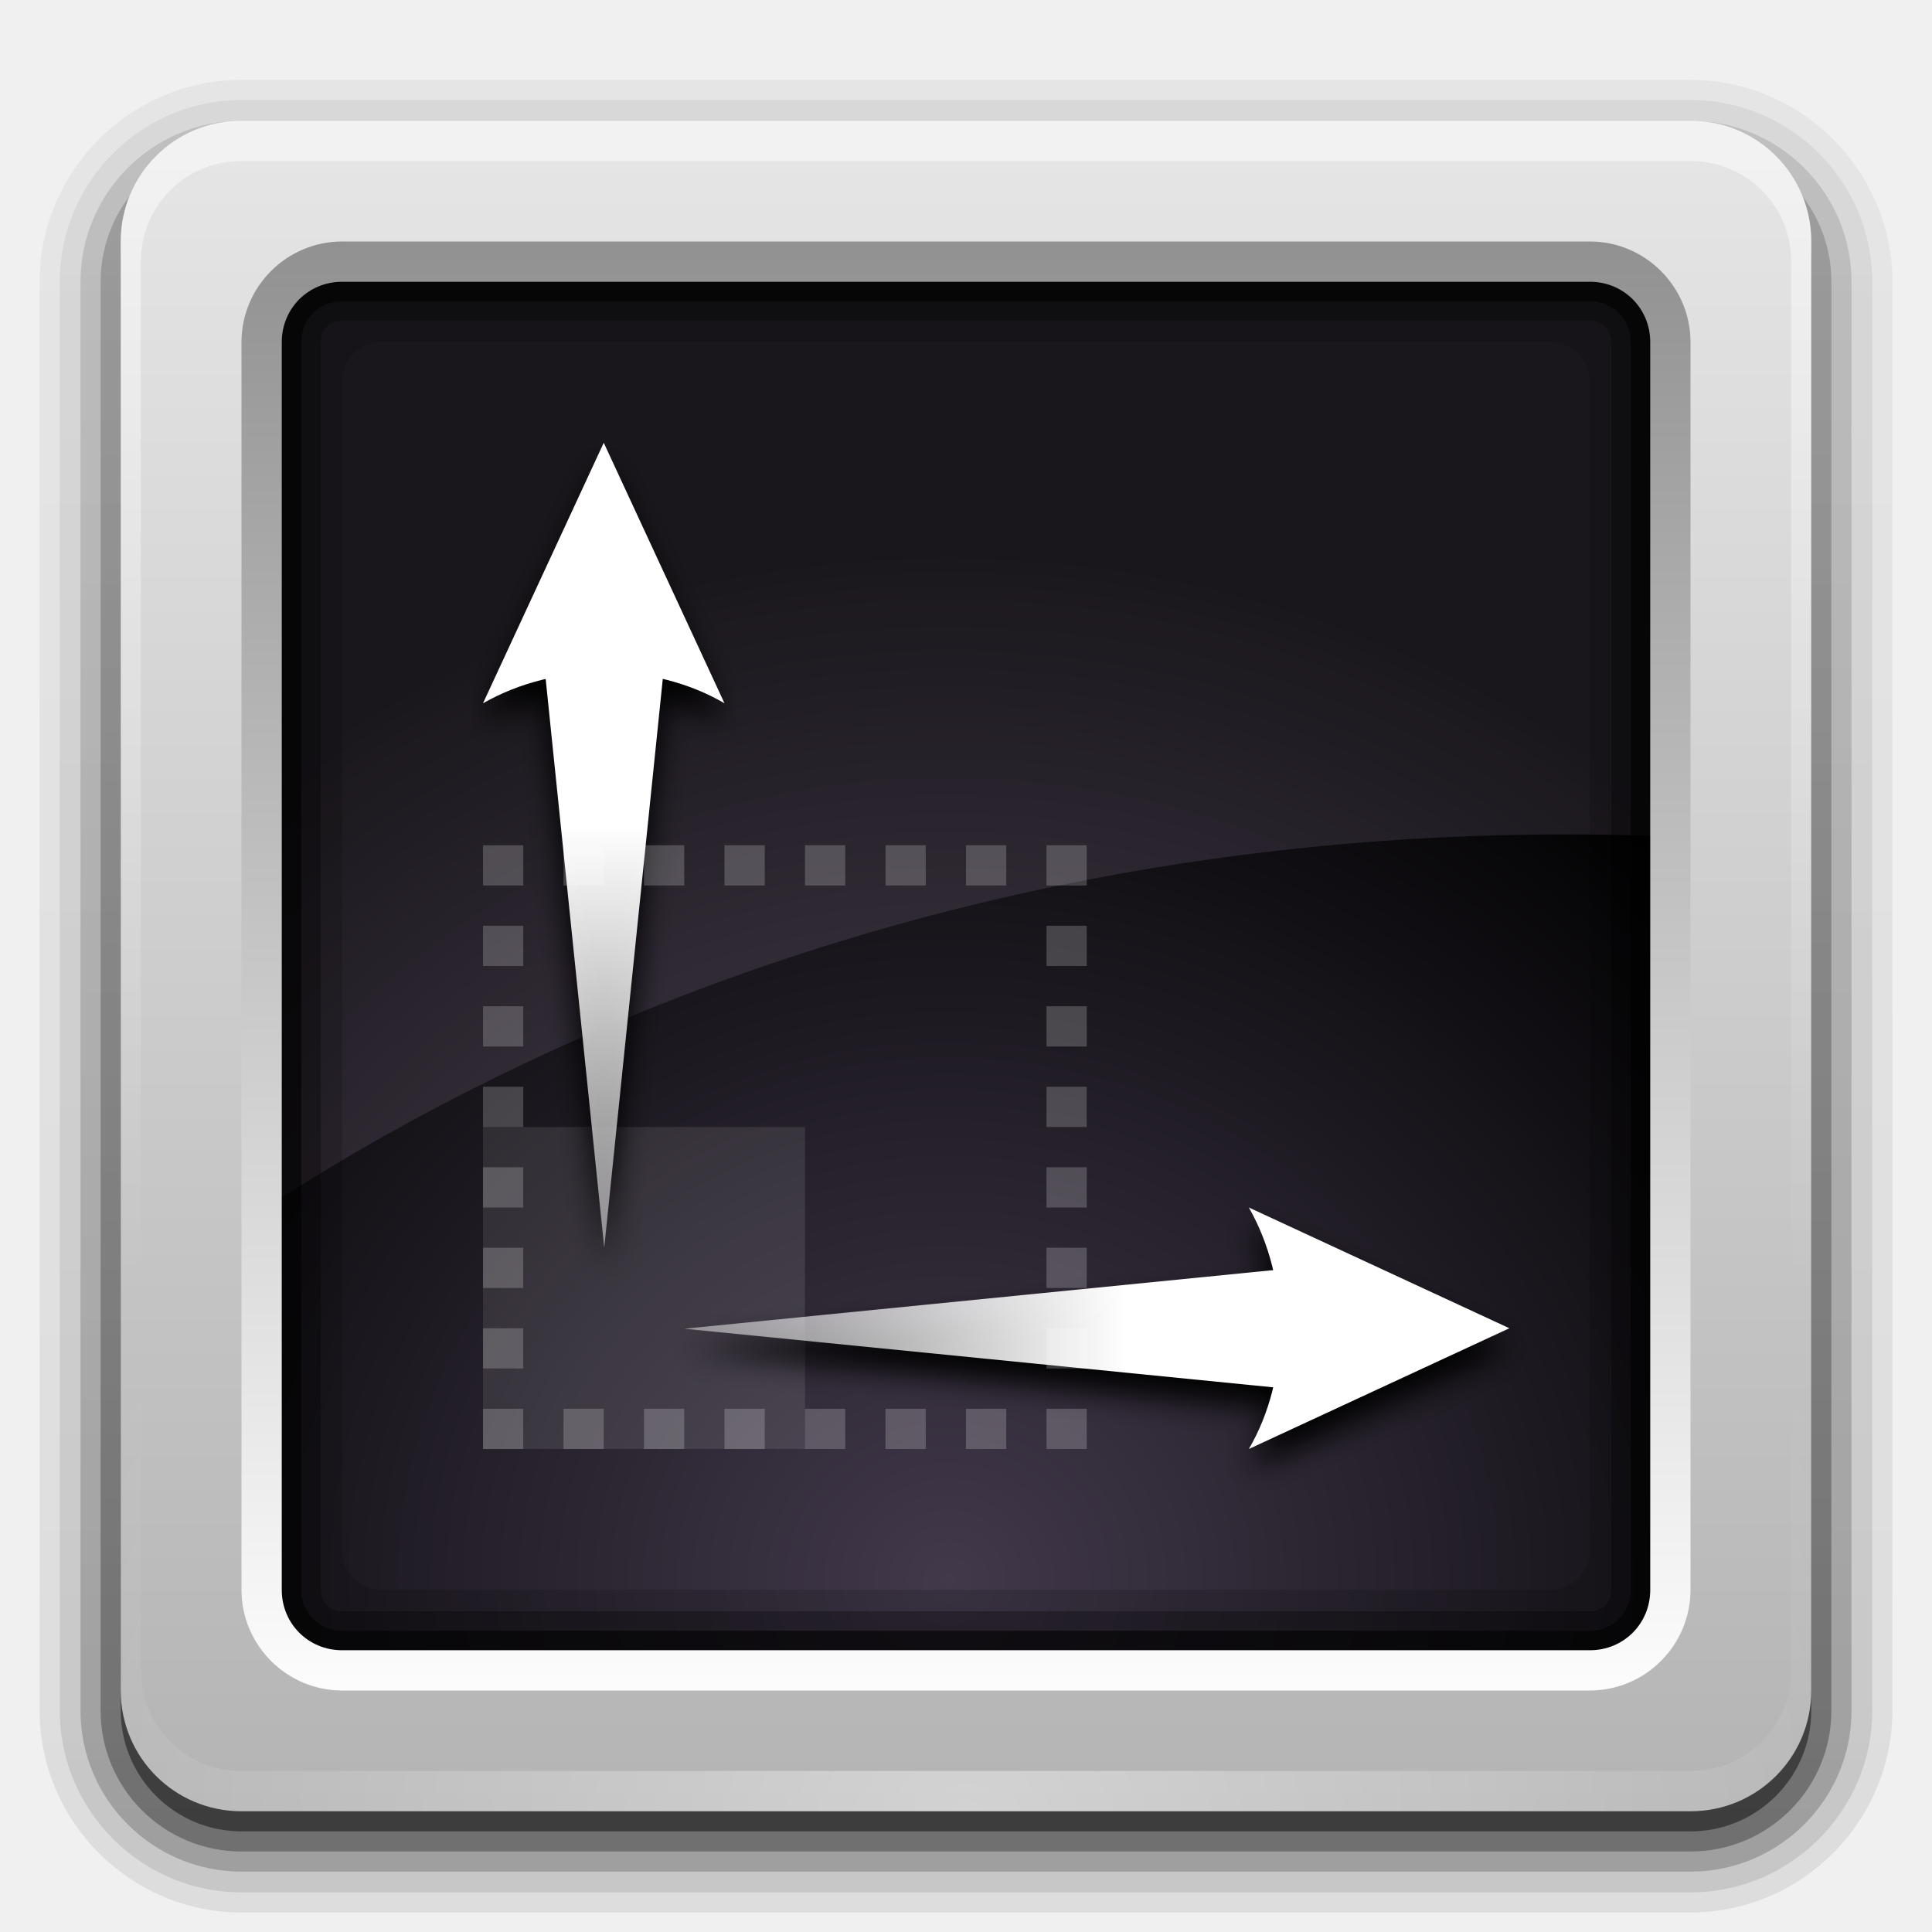
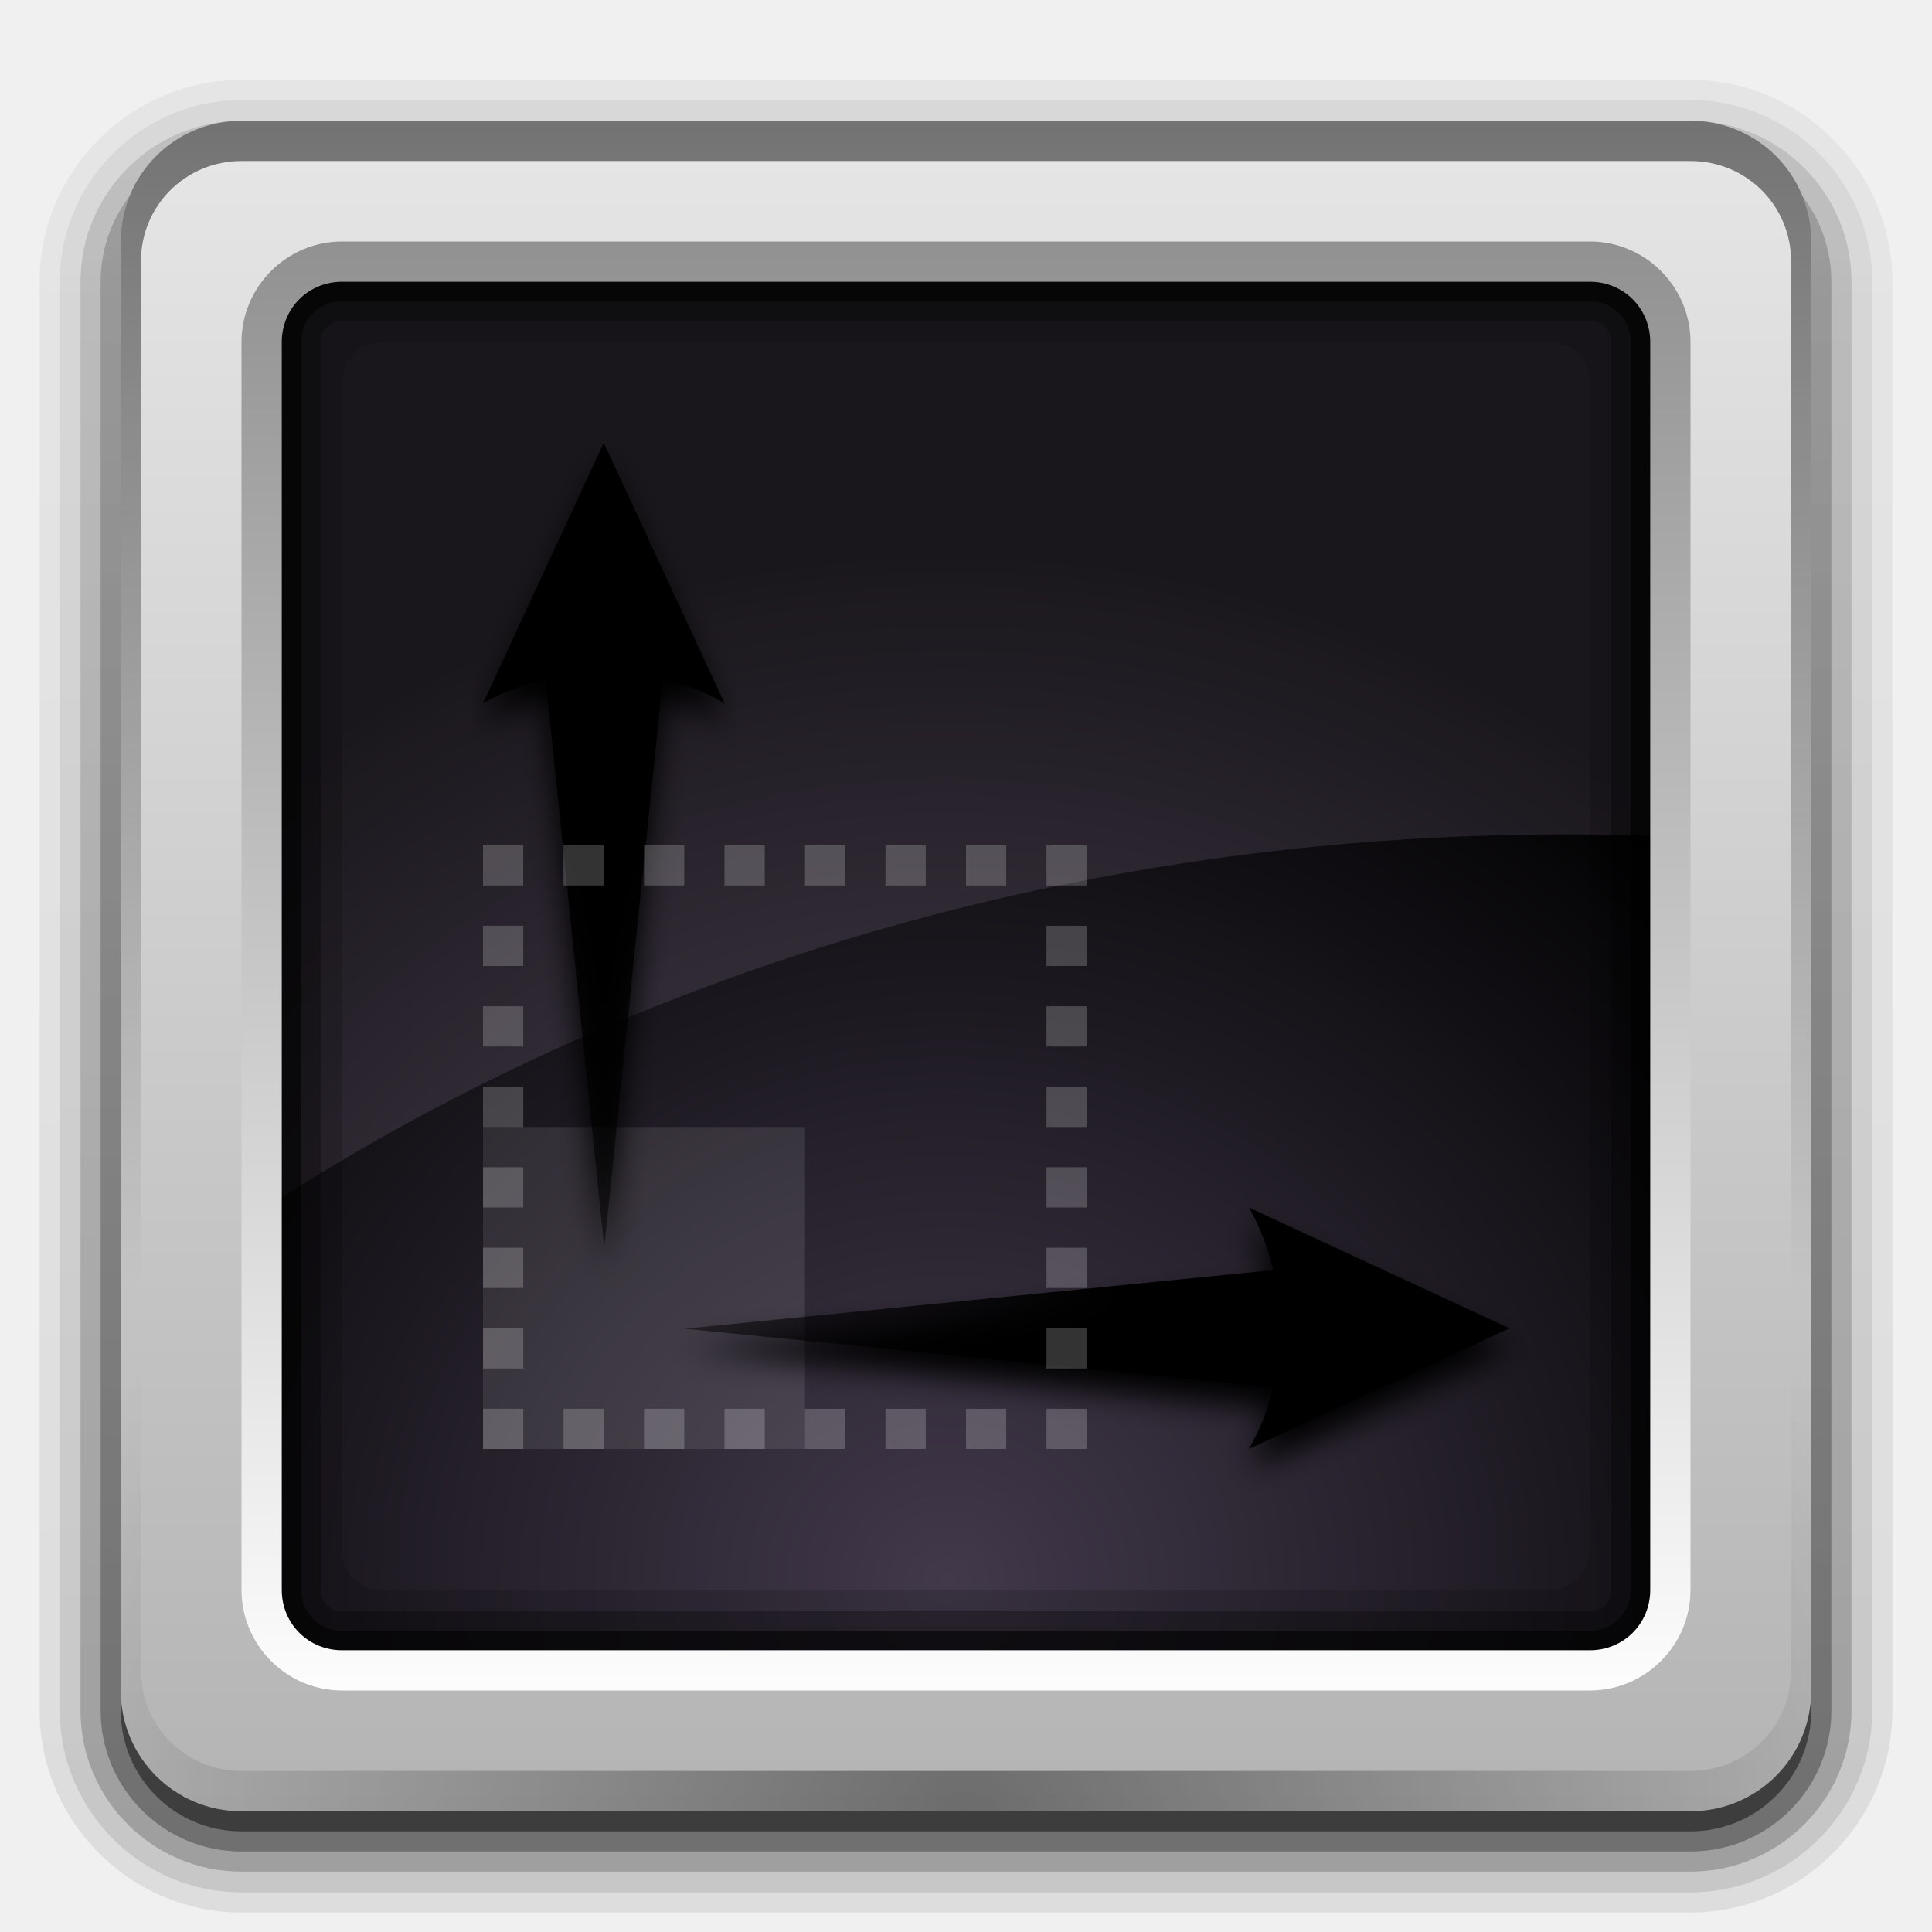
- <svg xmlns="http://www.w3.org/2000/svg" xmlns:xlink="http://www.w3.org/1999/xlink" version="1.0" width="96" height="96" id="svg2408">
-   <defs id="defs2410">
-     <linearGradient id="linearGradient3715">
-       <stop id="stop3717" style="stop-color:#ffffff;stop-opacity:1" offset="0" />
-       <stop id="stop3719" style="stop-color:#ffffff;stop-opacity:0" offset="1" />
+ <svg xmlns="http://www.w3.org/2000/svg" xmlns:xlink="http://www.w3.org/1999/xlink" height="96" width="96" version="1.1">
+   <defs>
+     <linearGradient id="d" stop-color="#fff">
+       <stop offset="0" />
+       <stop stop-opacity="0" offset="1" />
    </linearGradient>
-     <linearGradient id="linearGradient3224">
-       <stop id="stop3226" style="stop-color:#42394b;stop-opacity:1" offset="0" />
-       <stop id="stop3228" style="stop-color:#000000;stop-opacity:1" offset="1" />
+     <filter id="o" height="1.091" width="1.304" color-interpolation-filters="sRGB" y="-.045" x="-.152">
+       <feGaussianBlur stdDeviation="1.153" />
+     </filter>
+     <filter id="p" height="1.302" width="1.089" color-interpolation-filters="sRGB" y="-.151" x="-.044">
+       <feGaussianBlur stdDeviation="1.153" />
+     </filter>
+     <linearGradient id="a" y2="7.016" gradientUnits="userSpaceOnUse" x2="45.448" gradientTransform="matrix(1.0059 0 0 .99417 100 0)" y1="92.54" x1="45.448">
+       <stop offset="0" />
+       <stop stop-opacity=".588" offset="1" />
    </linearGradient>
-     <linearGradient id="linearGradient3465">
-       <stop id="stop3467" style="stop-color:#919191;stop-opacity:1" offset="0" />
-       <stop id="stop3469" style="stop-color:#fdfdfd;stop-opacity:1" offset="1" />
+     <radialGradient id="f" stop-color="#fff" gradientUnits="userSpaceOnUse" cy="90.172" cx="48" gradientTransform="matrix(1.1573 0 0 .99591 -7.551 .19713)" r="42">
+       <stop offset="0" />
+       <stop stop-opacity="0" offset="1" />
+     </radialGradient>
+     <linearGradient id="n" y2="83.295" gradientUnits="userSpaceOnUse" x2="43.179" gradientTransform="matrix(1.0294,0,0,1.0294,-1.4118,-1.4118)" y1="13" x1="43.179">
+       <stop stop-color="#919191" offset="0" />
+       <stop stop-color="#fdfdfd" offset="1" />
    </linearGradient>
-     <linearGradient id="linearGradient3187">
-       <stop id="stop3189" style="stop-color:#b4b4b4;stop-opacity:1" offset="0" />
-       <stop id="stop3191" style="stop-color:#e6e6e6;stop-opacity:1" offset="1" />
+     <linearGradient id="m" stop-color="#fff" y2="63.893" gradientUnits="userSpaceOnUse" x2="36.357" y1="6" x1="36.357">
+       <stop offset="0" />
+       <stop stop-opacity="0" offset="1" />
    </linearGradient>
-     <linearGradient x1="45.448" y1="92.54" x2="45.448" y2="7.017" id="ButtonShadow" gradientUnits="userSpaceOnUse" gradientTransform="scale(1.005865,0.994169)">
-       <stop id="stop3750" style="stop-color:#000000;stop-opacity:1" offset="0" />
-       <stop id="stop3752" style="stop-color:#000000;stop-opacity:0.588" offset="1" />
+     <linearGradient id="j" y2="5.988" gradientUnits="userSpaceOnUse" x2="48" y1="90" x1="48">
+       <stop stop-color="#b4b4b4" offset="0" />
+       <stop stop-color="#e6e6e6" offset="1" />
    </linearGradient>
-     <linearGradient id="linearGradient3737">
-       <stop id="stop3739" style="stop-color:#ffffff;stop-opacity:1" offset="0" />
-       <stop id="stop3741" style="stop-color:#ffffff;stop-opacity:0" offset="1" />
-     </linearGradient>
-     <filter color-interpolation-filters="sRGB" id="filter3174">
-       <feGaussianBlur id="feGaussianBlur3176" stdDeviation="1.71" />
-     </filter>
-     <linearGradient x1="36.357" y1="6" x2="36.357" y2="63.893" id="linearGradient3188" xlink:href="#linearGradient3737" gradientUnits="userSpaceOnUse" />
-     <linearGradient x1="48" y1="90" x2="48" y2="5.988" id="linearGradient3427" xlink:href="#linearGradient3187" gradientUnits="userSpaceOnUse" />
-     <radialGradient cx="47.098" cy="78.287" r="38.957" fx="47.098" fy="78.287" id="radialGradient3205" xlink:href="#linearGradient3224" gradientUnits="userSpaceOnUse" gradientTransform="matrix(1.383005,-1.0350102e-8,0,1.312393,-18.03892,-24.21873)" />
-     <linearGradient x1="43.179" y1="13" x2="43.179" y2="83.295" id="linearGradient3279" xlink:href="#linearGradient3465" gradientUnits="userSpaceOnUse" gradientTransform="matrix(1.029412,0,0,1.029412,-1.411765,-1.411765)" />
-     <linearGradient id="linearGradient3737-7">
-       <stop id="stop3739-2" style="stop-color:#ffffff;stop-opacity:1" offset="0" />
-       <stop id="stop3741-7" style="stop-color:#ffffff;stop-opacity:0" offset="1" />
-     </linearGradient>
-     <radialGradient cx="48" cy="90.172" r="42" fx="48" fy="90.172" id="radialGradient2874" xlink:href="#linearGradient3737-7" gradientUnits="userSpaceOnUse" gradientTransform="matrix(1.157313,0,0,0.9959077,-7.551021,0.1971319)" />
-     <linearGradient x1="80.711" y1="52.101" x2="19.942" y2="52.101" id="linearGradient3721" xlink:href="#linearGradient3715" gradientUnits="userSpaceOnUse" />
-     <linearGradient x1="80.711" y1="52.101" x2="19.942" y2="52.101" id="linearGradient3729" xlink:href="#linearGradient3715" gradientUnits="userSpaceOnUse" />
-     <linearGradient x1="80.711" y1="52.101" x2="19.942" y2="52.101" id="linearGradient3731" xlink:href="#linearGradient3715" gradientUnits="userSpaceOnUse" />
-     <linearGradient x1="80.711" y1="52.101" x2="19.942" y2="52.101" id="linearGradient3733" xlink:href="#linearGradient3715" gradientUnits="userSpaceOnUse" />
-     <linearGradient x1="80.711" y1="52.101" x2="19.942" y2="52.101" id="linearGradient3735" xlink:href="#linearGradient3715" gradientUnits="userSpaceOnUse" />
-     <linearGradient x1="80.711" y1="52.101" x2="19.942" y2="52.101" id="linearGradient3738" xlink:href="#linearGradient3715" gradientUnits="userSpaceOnUse" />
-     <filter x="-0.152" y="-0.045" width="1.303" height="1.091" color-interpolation-filters="sRGB" id="filter3776">
-       <feGaussianBlur id="feGaussianBlur3778" stdDeviation="1.153" />
-     </filter>
-     <filter x="-0.044" y="-0.151" width="1.089" height="1.303" color-interpolation-filters="sRGB" id="filter3780">
-       <feGaussianBlur id="feGaussianBlur3782" stdDeviation="1.153" />
-     </filter>
-     <linearGradient x1="45.448" y1="92.54" x2="45.448" y2="7.017" id="ButtonShadow-0" gradientUnits="userSpaceOnUse" gradientTransform="matrix(1.005865,0,0,0.994169,100,0)">
-       <stop id="stop3750-8" style="stop-color:#000000;stop-opacity:1" offset="0" />
-       <stop id="stop3752-5" style="stop-color:#000000;stop-opacity:0.588" offset="1" />
-     </linearGradient>
-     <linearGradient x1="32.251" y1="6.132" x2="32.251" y2="90.239" id="linearGradient3780" xlink:href="#ButtonShadow-0" gradientUnits="userSpaceOnUse" gradientTransform="matrix(1.02381,0,0,1.011905,-1.142857,-98.07143)" />
-     <linearGradient x1="32.251" y1="6.132" x2="32.251" y2="90.239" id="linearGradient3772" xlink:href="#ButtonShadow-0" gradientUnits="userSpaceOnUse" gradientTransform="matrix(1.02381,0,0,1.011905,-1.142857,-98.07143)" />
-     <linearGradient x1="32.251" y1="6.132" x2="32.251" y2="90.239" id="linearGradient3725" xlink:href="#ButtonShadow-0" gradientUnits="userSpaceOnUse" gradientTransform="matrix(1.02381,0,0,1.011905,-1.142857,-98.07143)" />
-     <linearGradient x1="32.251" y1="6.132" x2="32.251" y2="90.239" id="linearGradient3721-1" xlink:href="#ButtonShadow-0" gradientUnits="userSpaceOnUse" gradientTransform="translate(0,-97)" />
-     <linearGradient x1="32.251" y1="6.132" x2="32.251" y2="90.239" id="linearGradient3071" xlink:href="#ButtonShadow-0" gradientUnits="userSpaceOnUse" gradientTransform="matrix(1.02381,0,0,1.011905,-1.142857,-98.07143)" />
+     <linearGradient id="c" y2="52.101" xlink:href="#d" gradientUnits="userSpaceOnUse" x2="19.942" gradientTransform="matrix(.65823 0 0 .65616 2.8732 25.814)" y1="52.101" x1="80.711" />
+     <linearGradient id="b" y2="52.101" xlink:href="#d" gradientUnits="userSpaceOnUse" x2="19.942" gradientTransform="matrix(0 -.65823 .65616 0 -10.186 94.127)" y1="52.101" x1="80.711" />
+     <radialGradient id="e" gradientUnits="userSpaceOnUse" cy="78.287" cx="47.098" gradientTransform="matrix(1.383,-1.035e-8,0,1.3124,-18.039,-24.219)" r="38.957">
+       <stop stop-color="#42394b" offset="0" />
+       <stop offset="1" />
+     </radialGradient>
+     <linearGradient id="i" y2="6" xlink:href="#a" gradientUnits="userSpaceOnUse" x2="32.251" gradientTransform="translate(0,1)" y1="90" x1="32.251" />
+     <linearGradient id="h" y2="6" xlink:href="#a" gradientUnits="userSpaceOnUse" x2="32.251" gradientTransform="matrix(1.0238 0 0 1.0119 -1.1429 .929)" y1="90" x1="32.251" />
+     <linearGradient id="g" y2="90.239" xlink:href="#a" gradientUnits="userSpaceOnUse" x2="32.251" gradientTransform="matrix(1.0238,0,0,-1.0119,-1.1429,98.071)" y1="6.132" x1="32.251" />
  </defs>
-   <g id="layer2" style="display:none">
-     <rect width="86" height="85" rx="6" ry="6" x="5" y="7" id="rect3745" style="opacity:0.9;fill:url(#ButtonShadow);fill-opacity:1;fill-rule:nonzero;stroke:none;filter:url(#filter3174)" />
+   <g fill="url(#g)">
+     <path opacity="0.08" d="m12 95.031c-5.511 0-10.031-4.52-10.031-10.031v-71c0-5.511 4.52-10.031 10.031-10.031h72c5.511 0 10.031 4.52 10.031 10.031v71c0 5.511-4.52 10.031-10.031 10.031h-72z" />
+     <path opacity=".1" d="m12 94.031c-4.972 0-9.031-4.06-9.031-9.031v-71c0-4.972 4.06-9.031 9.031-9.031h72c4.972 0 9.031 4.06 9.031 9.031v71c0 4.972-4.06 9.031-9.031 9.031h-72z" />
+     <path opacity=".2" d="m12 93c-4.409 0-8-3.591-8-8v-71c0-4.409 3.591-8 8-8h72c4.409 0 8 3.591 8 8v71c0 4.409-3.591 8-8 8h-72z" />
  </g>
-   <g id="layer4" style="display:inline">
-     <path d="m 12,-95.031 c -5.511,0 -10.031,4.52 -10.031,10.031 l 0,71 c 0,5.511 4.52,10.031 10.031,10.031 l 72,0 c 5.511,0 10.031,-4.52 10.031,-10.031 l 0,-71 c 0,-5.511 -4.52,-10.031 -10.031,-10.031 l -72,0 z" transform="scale(1,-1)" id="path3786" style="opacity:0.08;fill:url(#linearGradient3071);fill-opacity:1;fill-rule:nonzero;stroke:none;display:inline" />
-     <path d="m 12,-94.031 c -4.972,0 -9.031,4.06 -9.031,9.031 l 0,71 c 0,4.972 4.06,9.031 9.031,9.031 l 72,0 c 4.972,0 9.031,-4.06 9.031,-9.031 l 0,-71 c 0,-4.972 -4.06,-9.031 -9.031,-9.031 l -72,0 z" transform="scale(1,-1)" id="path3778" style="opacity:0.1;fill:url(#linearGradient3780);fill-opacity:1;fill-rule:nonzero;stroke:none;display:inline" />
-     <path d="m 12,-93 c -4.409,0 -8,3.591 -8,8 l 0,71 c 0,4.409 3.591,8 8,8 l 72,0 c 4.409,0 8,-3.591 8,-8 l 0,-71 c 0,-4.409 -3.591,-8 -8,-8 l -72,0 z" transform="scale(1,-1)" id="path3770" style="opacity:0.2;fill:url(#linearGradient3772);fill-opacity:1;fill-rule:nonzero;stroke:none;display:inline" />
-     <rect width="86" height="85" rx="7" ry="7" x="5" y="-92" transform="scale(1,-1)" id="rect3723" style="opacity:0.3;fill:url(#linearGradient3725);fill-opacity:1;fill-rule:nonzero;stroke:none;display:inline" />
-     <rect width="84" height="84" rx="6" ry="6" x="6" y="-91" transform="scale(1,-1)" id="rect3716" style="opacity:0.45;fill:url(#linearGradient3721-1);fill-opacity:1;fill-rule:nonzero;stroke:none;display:inline" />
+   <rect opacity=".3" rx="7" ry="7" height="85" width="86" y="7" x="5" fill="url(#h)" />
+   <rect opacity=".45" rx="6" ry="6" height="84" width="84" y="7" x="6" fill="url(#i)" />
+   <rect rx="5.853" ry="6.173" height="78.516" width="77.915" y="8.254" x="8.141" fill="url(#e)" />
+   <path opacity="0.12" d="m14 8.25c-3.242 0-5.844 2.768-5.844 6.188v49.062c18.824-13.859 45.812-23.794 77.906-21.781v-27.281c0-3.42-2.633-6.188-5.875-6.188l-66.187-0.001z" fill="#d9c6ed" />
+   <rect opacity=".1" height="16" width="16" y="56" x="24" fill="#fff" />
+   <g fill-rule="evenodd">
+     <g filter="url(#o)" transform="matrix(0 -.65823 .65616 0 -10.186 95.127)">
+       <path d="m48.808 61.281 44.058 4.55v-9.1l-44.058 4.55z" />
+       <path stroke-linejoin="round" d="m89.91 52.101 19.667 9.144-19.667 9.144c3.142-5.399 3.124-12.785 0-18.288z" stroke-width=".625" />
+     </g>
+     <path fill="url(#b)" d="m30.024 62 2.986-29h-5.971l2.986 29z" />
+     <path stroke-linejoin="round" d="m24.001 34.946 6-12.945 6 12.945c-3.542-2.068-8.389-2.056-12-0z" stroke-width=".625" fill="url(#b)" />
+     <g filter="url(#p)" transform="matrix(.65823 0 0 .65616 2.8732 26.814)">
+       <path d="m47.289 61.281 45.577 4.55v-9.1l-45.577 4.55z" />
+       <path stroke-linejoin="round" d="m89.91 52.101 19.667 9.144-19.667 9.144c3.142-5.399 3.124-12.785 0-18.288z" stroke-width=".625" />
+     </g>
+     <path fill="url(#c)" d="m34 66.024 30 2.986v-5.971l-30 2.986z" />
+     <path stroke-linejoin="round" d="m62.055 60.001 12.945 6-12.945 6c2.068-3.542 2.056-8.389 0-12z" stroke-width=".625" fill="url(#c)" />
  </g>
-   <g id="layer3">
-     <rect width="77.915" height="78.516" rx="5.853" ry="6.173" x="8.141" y="8.254" id="rect3461" style="fill:url(#radialGradient3205);fill-opacity:1;stroke:none" />
-     <path d="m 14,8.25 c -3.242,0 -5.844,2.768 -5.844,6.188 l 0,49.062 C 26.98,49.641 53.968,39.706 86.062,41.719 l 0,-27.281 c 0,-3.42 -2.633,-6.188 -5.875,-6.188 L 14,8.25 z" id="rect3256" style="opacity:0.12;fill:#d9c6ed;fill-opacity:1;stroke:none" />
-     <rect width="16" height="16" x="24" y="56" id="rect3784" style="opacity:0.1;fill:#ffffff;fill-opacity:1;stroke:none" />
-     <rect width="66" height="66" rx="4" ry="4" x="105" y="15" id="rect3222" style="opacity:0.4;fill:none;stroke:#000000;stroke-width:4;stroke-linecap:butt;stroke-linejoin:round;stroke-miterlimit:4;stroke-opacity:1;stroke-dasharray:none;stroke-dashoffset:0" />
-     <g transform="matrix(0,-0.6582306,0.6561557,0,-10.18622,95.12676)" id="g3744" style="fill:#000000;fill-opacity:1;display:inline;filter:url(#filter3776)">
-       <path d="m 48.808,61.281 44.058,4.55 0,-9.1 -44.058,4.55 z" id="path3746" style="fill:#000000;fill-opacity:1;fill-rule:evenodd;stroke:none" />
-       <path d="m 89.91,52.101 19.667,9.144 -19.667,9.144 c 3.142,-5.399 3.124,-12.785 10e-7,-18.288 z" id="path3748" style="font-size:12px;fill:#000000;fill-opacity:1;fill-rule:evenodd;stroke-width:0.625;stroke-linejoin:round" />
-     </g>
-     <g transform="matrix(0,-0.6582306,0.6561557,0,-10.18622,94.12676)" id="g2942" style="fill:url(#linearGradient3721);fill-opacity:1;display:inline">
-       <path d="m 48.808,61.281 44.058,4.55 0,-9.1 -44.058,4.55 z" id="path2944" style="fill:url(#linearGradient3735);fill-opacity:1;fill-rule:evenodd;stroke:none" />
-       <path d="m 89.91,52.101 19.667,9.144 -19.667,9.144 c 3.142,-5.399 3.124,-12.785 10e-7,-18.288 z" id="path2948" style="font-size:12px;fill:url(#linearGradient3738);fill-opacity:1;fill-rule:evenodd;stroke-width:0.625;stroke-linejoin:round" />
-     </g>
-     <g transform="matrix(0.6582306,0,0,0.6582306,-84.12676,15.66773)" id="g2911" style="fill:#ffffff;display:inline">
-       <path d="m 26.531,58.281 0,6 74.938,0 0,-6 -74.938,0 z" id="path2913" style="fill:#ffffff;fill-opacity:1;fill-rule:evenodd;stroke:none" />
-       <path d="M 38.09,68.534 18.423,61.303 38.09,54.071 c -3.142,4.27 -3.124,10.111 -10e-7,14.464 z" id="path2915" style="font-size:12px;fill:#ffffff;fill-rule:evenodd;stroke-width:0.625;stroke-linejoin:round" />
-       <path d="m 89.91,54.013 19.667,7.232 -19.667,7.232 c 3.142,-4.27 3.124,-10.111 10e-7,-14.464 z" id="path2917" style="font-size:12px;fill:#ffffff;fill-rule:evenodd;stroke-width:0.625;stroke-linejoin:round" />
-     </g>
-     <g transform="matrix(0.6582306,0,0,0.6561557,2.873239,26.81378)" id="g3750" style="fill:#000000;fill-opacity:1;display:inline;filter:url(#filter3780)">
-       <path d="m 47.289,61.281 45.577,4.55 0,-9.1 -45.577,4.55 z" id="path3752" style="fill:#000000;fill-opacity:1;fill-rule:evenodd;stroke:none" />
-       <path d="m 89.91,52.101 19.667,9.144 -19.667,9.144 c 3.142,-5.399 3.124,-12.785 10e-7,-18.288 z" id="path3754" style="font-size:12px;fill:#000000;fill-opacity:1;fill-rule:evenodd;stroke-width:0.625;stroke-linejoin:round" />
-     </g>
-     <g transform="matrix(0.6582306,0,0,0.6561557,2.873239,25.81378)" id="g3723" style="fill:url(#linearGradient3733);fill-opacity:1;display:inline">
-       <path d="m 47.289,61.281 45.577,4.55 0,-9.1 -45.577,4.55 z" id="path3725" style="fill:url(#linearGradient3729);fill-opacity:1;fill-rule:evenodd;stroke:none" />
-       <path d="m 89.91,52.101 19.667,9.144 -19.667,9.144 c 3.142,-5.399 3.124,-12.785 10e-7,-18.288 z" id="path3727" style="font-size:12px;fill:url(#linearGradient3731);fill-opacity:1;fill-rule:evenodd;stroke-width:0.625;stroke-linejoin:round" />
-     </g>
-     <rect width="28" height="28" x="25" y="43" id="rect3786" style="opacity:0.2;fill:none;stroke:#ffffff;stroke-width:2;stroke-miterlimit:4;stroke-opacity:1;stroke-dasharray:2, 2;stroke-dashoffset:1" />
-     <path d="m 19,13 c -3.289,0 -6,2.711 -6,6 l 0,58 c 0,3.289 2.711,6 6,6 l 58,0 c 3.289,0 6,-2.711 6,-6 l 0,-58 c 0,-3.289 -2.711,-6 -6,-6 l -58,0 z m 0,4 58,0 c 1.143,0 2,0.857 2,2 l 0,58 c 0,1.143 -0.857,2 -2,2 l -58,0 c -1.143,0 -2,-0.857 -2,-2 l 0,-58 c 0,-1.143 0.857,-2 2,-2 z" id="rect3222-3" style="font-size:medium;font-style:normal;font-variant:normal;font-weight:normal;font-stretch:normal;text-indent:0;text-align:start;text-decoration:none;line-height:normal;letter-spacing:normal;word-spacing:normal;text-transform:none;direction:ltr;block-progression:tb;writing-mode:lr-tb;text-anchor:start;opacity:0.15;color:#000000;fill:#000000;fill-opacity:1;stroke:none;stroke-width:4;marker:none;visibility:visible;display:inline;overflow:visible;enable-background:accumulate;font-family:Abandoned Bitplane;-inkscape-font-specification:Abandoned Bitplane" />
-     <path d="m 17,14 c -1.662,0 -3,1.338 -3,3 l 0,62 c 0,1.662 1.338,3 3,3 l 62,0 c 1.662,0 3,-1.338 3,-3 l 0,-62 c 0,-1.662 -1.338,-3 -3,-3 l -62,0 z m 0,1.938 62,0 c 0.618,0 1.062,0.444 1.062,1.062 l 0,62 c 0,0.618 -0.444,1.062 -1.062,1.062 l -62,0 c -0.618,0 -1.062,-0.444 -1.062,-1.062 l 0,-62 c 0,-0.618 0.444,-1.062 1.062,-1.062 z" id="rect3981" style="opacity:0.3;color:#000000;fill:#000000;fill-opacity:1;fill-rule:nonzero;stroke:none;stroke-width:1;marker:none;visibility:visible;display:inline;overflow:visible;enable-background:accumulate" />
-     <path d="m 17,14 c -1.662,0 -3,1.338 -3,3 l 0,62 c 0,1.662 1.338,3 3,3 l 62,0 c 1.662,0 3,-1.338 3,-3 l 0,-62 c 0,-1.662 -1.338,-3 -3,-3 l -62,0 z m 0,0.969 62,0 c 1.14,0 2.031,0.891 2.031,2.031 l 0,62 c 0,1.14 -0.891,2.031 -2.031,2.031 l -62,0 c -1.14,0 -2.031,-0.891 -2.031,-2.031 l 0,-62 c 0,-1.14 0.891,-2.031 2.031,-2.031 z" id="rect3977" style="opacity:0.6;color:#000000;fill:#000000;fill-opacity:1;fill-rule:nonzero;stroke:none;stroke-width:1;marker:none;visibility:visible;display:inline;overflow:visible;enable-background:accumulate" />
-   </g>
-   <g id="layer1" style="display:inline">
-     <path d="M 12,6 C 8.676,6 6,8.676 6,12 l 0,72 c 0,3.324 2.676,6 6,6 l 72,0 c 3.324,0 6,-2.676 6,-6 L 90,12 C 90,8.676 87.324,6 84,6 L 12,6 z m 5,7 62,0 c 2.216,0 4,1.784 4,4 l 0,62 c 10e-7,2.216 -1.784,4 -4,4 l -62,0 c -2.216,10e-7 -4,-1.784 -4,-4 l 0,-62 c 0,-2.216 1.784,-4 4,-4 z" id="rect2419" style="fill:url(#linearGradient3427);fill-opacity:1;fill-rule:nonzero;stroke:none" />
-     <path d="M 12,6 C 8.676,6 6,8.676 6,12 l 0,2 0,68 0,2 c 0,0.335 0.041,0.651 0.094,0.969 0.049,0.296 0.097,0.597 0.188,0.875 0.01,0.03 0.021,0.064 0.031,0.094 0.099,0.288 0.235,0.547 0.375,0.812 0.145,0.274 0.316,0.536 0.5,0.781 0.184,0.246 0.374,0.473 0.594,0.688 0.44,0.428 0.943,0.815 1.5,1.094 0.279,0.14 0.573,0.247 0.875,0.344 -0.256,-0.1 -0.487,-0.236 -0.719,-0.375 -0.007,-0.004 -0.024,0.004 -0.031,0 -0.032,-0.019 -0.062,-0.043 -0.094,-0.062 -0.12,-0.077 -0.231,-0.164 -0.344,-0.25 -0.106,-0.081 -0.213,-0.161 -0.312,-0.25 C 8.478,88.557 8.309,88.373 8.156,88.188 8.049,88.057 7.938,87.922 7.844,87.781 7.819,87.743 7.805,87.695 7.781,87.656 7.716,87.553 7.651,87.452 7.594,87.344 7.493,87.149 7.388,86.928 7.312,86.719 7.305,86.697 7.289,86.678 7.281,86.656 7.249,86.564 7.245,86.469 7.219,86.375 7.188,86.268 7.148,86.172 7.125,86.062 7.052,85.721 7,85.364 7,85 L 7,83 7,15 7,13 C 7,10.218 9.218,8 12,8 l 2,0 68,0 2,0 c 2.782,0 5,2.218 5,5 l 0,2 0,68 0,2 c 0,0.364 -0.052,0.721 -0.125,1.062 -0.044,0.207 -0.088,0.398 -0.156,0.594 -0.008,0.022 -0.023,0.041 -0.031,0.062 -0.063,0.174 -0.138,0.367 -0.219,0.531 -0.042,0.083 -0.079,0.17 -0.125,0.25 -0.055,0.097 -0.127,0.188 -0.188,0.281 -0.094,0.141 -0.205,0.276 -0.312,0.406 -0.143,0.174 -0.303,0.347 -0.469,0.5 -0.011,0.01 -0.02,0.021 -0.031,0.031 -0.138,0.126 -0.285,0.234 -0.438,0.344 -0.103,0.073 -0.204,0.153 -0.312,0.219 -0.007,0.004 -0.024,-0.004 -0.031,0 -0.232,0.139 -0.463,0.275 -0.719,0.375 0.302,-0.097 0.596,-0.204 0.875,-0.344 0.557,-0.279 1.06,-0.666 1.5,-1.094 0.22,-0.214 0.409,-0.442 0.594,-0.688 0.184,-0.246 0.355,-0.508 0.5,-0.781 0.14,-0.265 0.276,-0.525 0.375,-0.812 0.01,-0.031 0.021,-0.063 0.031,-0.094 0.09,-0.278 0.139,-0.579 0.188,-0.875 C 89.959,84.651 90,84.335 90,84 l 0,-2 0,-68 0,-2 C 90,8.676 87.324,6 84,6 L 12,6 z" id="rect3728" style="opacity:0.5;fill:url(#linearGradient3188);fill-opacity:1;fill-rule:nonzero;stroke:none" />
-     <path d="m 17,12 c -2.753,0 -5,2.247 -5,5 l 0,62 c 0,2.753 2.247,5 5,5 l 62,0 c 2.753,0 5,-2.247 5,-5 l 0,-62 c 0,-2.753 -2.247,-5 -5,-5 l -62,0 z m 0,2 62,0 c 1.679,0 3,1.321 3,3 l 0,62 c 10e-7,1.679 -1.321,3 -3,3 l -62,0 c -1.679,0 -3,-1.321 -3,-3 l 0,-62 c 0,-1.679 1.321,-3 3,-3 z" id="rect3425" style="fill:url(#linearGradient3279);fill-opacity:1;fill-rule:nonzero;stroke:none" />
-     <path d="M 12,90 C 8.676,90 6,87.324 6,84 L 6,82 6,14 6,12 c 0,-0.335 0.041,-0.651 0.094,-0.969 0.049,-0.296 0.097,-0.597 0.188,-0.875 C 6.291,10.126 6.302,10.093 6.312,10.062 6.411,9.775 6.547,9.515 6.688,9.25 6.832,8.976 7.003,8.714 7.188,8.469 7.372,8.223 7.561,7.995 7.781,7.781 8.221,7.353 8.724,6.967 9.281,6.688 9.56,6.548 9.855,6.441 10.156,6.344 9.9,6.444 9.67,6.58 9.438,6.719 c -0.007,0.004 -0.024,-0.004 -0.031,0 -0.032,0.019 -0.062,0.043 -0.094,0.062 -0.12,0.077 -0.231,0.164 -0.344,0.25 -0.106,0.081 -0.213,0.161 -0.312,0.25 C 8.478,7.443 8.309,7.627 8.156,7.812 8.049,7.943 7.938,8.078 7.844,8.219 7.819,8.257 7.805,8.305 7.781,8.344 7.716,8.447 7.651,8.548 7.594,8.656 7.493,8.851 7.388,9.072 7.312,9.281 7.305,9.303 7.289,9.322 7.281,9.344 7.249,9.436 7.245,9.531 7.219,9.625 7.188,9.732 7.148,9.828 7.125,9.938 7.052,10.279 7,10.636 7,11 l 0,2 0,68 0,2 c 0,2.782 2.218,5 5,5 l 2,0 68,0 2,0 c 2.782,0 5,-2.218 5,-5 l 0,-2 0,-68 0,-2 C 89,10.636 88.948,10.279 88.875,9.938 88.831,9.731 88.787,9.54 88.719,9.344 88.711,9.322 88.695,9.303 88.688,9.281 88.625,9.108 88.549,8.914 88.469,8.75 88.427,8.667 88.39,8.58 88.344,8.5 88.289,8.403 88.217,8.312 88.156,8.219 88.062,8.078 87.951,7.943 87.844,7.812 87.701,7.638 87.541,7.466 87.375,7.312 87.364,7.302 87.355,7.291 87.344,7.281 87.205,7.156 87.059,7.047 86.906,6.938 86.804,6.864 86.702,6.784 86.594,6.719 c -0.007,-0.004 -0.024,0.004 -0.031,0 -0.232,-0.139 -0.463,-0.275 -0.719,-0.375 0.302,0.097 0.596,0.204 0.875,0.344 0.557,0.279 1.06,0.666 1.5,1.094 0.22,0.214 0.409,0.442 0.594,0.688 0.184,0.246 0.355,0.508 0.5,0.781 0.14,0.265 0.276,0.525 0.375,0.812 0.01,0.031 0.021,0.063 0.031,0.094 0.09,0.278 0.139,0.579 0.188,0.875 C 89.959,11.349 90,11.665 90,12 l 0,2 0,68 0,2 c 0,3.324 -2.676,6 -6,6 l -72,0 z" id="path3615" style="opacity:0.4;fill:url(#radialGradient2874);fill-opacity:1;fill-rule:nonzero;stroke:none" />
-   </g>
+   <rect opacity=".2" stroke-dashoffset="1" height="28" width="28" stroke="#fff" stroke-dasharray="2, 2" y="43" x="25" stroke-width="2" fill="none" />
+   <path opacity=".15" d="m19 13c-3.289 0-6 2.711-6 6v58c0 3.289 2.711 6 6 6h58c3.289 0 6-2.711 6-6v-58c0-3.289-2.711-6-6-6h-58zm0 4h58c1.143 0 2 0.857 2 2v58c0 1.143-0.857 2-2 2h-58c-1.143 0-2-0.857-2-2v-58c0-1.143 0.857-2 2-2z" />
+   <path opacity=".3" d="m17 14c-1.662 0-3 1.338-3 3v62c0 1.662 1.338 3 3 3h62c1.662 0 3-1.338 3-3v-62c0-1.662-1.338-3-3-3h-62zm0 1.938h62c0.618 0 1.062 0.444 1.062 1.062v62c0 0.618-0.444 1.062-1.062 1.062h-62c-0.618 0-1.062-0.444-1.062-1.062v-62c0-0.618 0.444-1.062 1.062-1.062z" />
+   <path opacity=".6" d="m17 14c-1.662 0-3 1.338-3 3v62c0 1.662 1.338 3 3 3h62c1.662 0 3-1.338 3-3v-62c0-1.662-1.338-3-3-3h-62zm0 0.969h62c1.14 0 2.031 0.891 2.031 2.031v62c0 1.14-0.891 2.031-2.031 2.031h-62c-1.14 0-2.031-0.891-2.031-2.031v-62c0-1.14 0.891-2.031 2.031-2.031z" />
+   <path d="m12 6c-3.324 0-6 2.676-6 6v72c0 3.324 2.676 6 6 6h72c3.324 0 6-2.676 6-6v-72c0-3.324-2.676-6-6-6h-72zm5 7h62c2.216 0 4 1.784 4 4v62c0 2.216-1.784 4-4 4h-62c-2.216 0-4-1.784-4-4v-62c0-2.216 1.784-4 4-4z" fill="url(#j)" />
+   <path opacity=".5" d="m12 6c-3.324 0-6 2.676-6 6v72c0 0.335 0.041 0.651 0.094 0.969 0.049 0.296 0.097 0.597 0.188 0.875 0.01 0.03 0.021 0.064 0.031 0.094 0.099 0.288 0.235 0.547 0.375 0.812 0.145 0.274 0.316 0.536 0.5 0.781 0.184 0.246 0.374 0.473 0.594 0.688 0.44 0.428 0.943 0.815 1.5 1.094 0.279 0.14 0.573 0.247 0.875 0.344-0.256-0.1-0.487-0.236-0.719-0.375-0.007-0.004-0.024 0.004-0.031 0-0.032-0.019-0.062-0.042-0.094-0.062-0.12-0.077-0.231-0.164-0.344-0.25-0.106-0.081-0.213-0.161-0.313-0.25-0.178-0.162-0.347-0.346-0.5-0.531-0.107-0.131-0.218-0.266-0.312-0.407-0.025-0.038-0.038-0.086-0.063-0.125-0.065-0.103-0.13-0.204-0.187-0.312-0.101-0.195-0.206-0.416-0.281-0.625-0.008-0.022-0.024-0.041-0.031-0.063-0.032-0.092-0.036-0.187-0.062-0.281-0.03-0.107-0.07-0.203-0.094-0.313-0.073-0.341-0.125-0.698-0.125-1.062v-72c0-2.782 2.218-5 5-5h72c2.782 0 5 2.218 5 5v72c0 0.364-0.052 0.721-0.125 1.062-0.044 0.207-0.088 0.398-0.156 0.594-0.008 0.022-0.023 0.041-0.031 0.062-0.063 0.174-0.138 0.367-0.219 0.531-0.042 0.083-0.079 0.17-0.125 0.25-0.055 0.097-0.127 0.188-0.188 0.281-0.094 0.141-0.205 0.276-0.312 0.406-0.143 0.174-0.303 0.347-0.469 0.5-0.011 0.01-0.02 0.021-0.031 0.031-0.138 0.126-0.285 0.234-0.438 0.344-0.103 0.073-0.204 0.153-0.312 0.219-0.007 0.004-0.024-0.004-0.031 0-0.232 0.139-0.463 0.275-0.719 0.375 0.302-0.097 0.596-0.204 0.875-0.344 0.557-0.279 1.06-0.666 1.5-1.094 0.22-0.214 0.409-0.442 0.594-0.688s0.355-0.508 0.5-0.781c0.14-0.265 0.276-0.525 0.375-0.812 0.01-0.031 0.021-0.063 0.031-0.094 0.09-0.278 0.139-0.579 0.188-0.875 0.053-0.318 0.094-0.634 0.094-0.969v-72c0-3.324-2.676-6-6-6h-72z" fill="url(#m)" />
+   <path d="m17 12c-2.753 0-5 2.247-5 5v62c0 2.753 2.247 5 5 5h62c2.753 0 5-2.247 5-5v-62c0-2.753-2.247-5-5-5h-62zm0 2h62c1.679 0 3 1.321 3 3v62c0 1.679-1.321 3-3 3h-62c-1.679 0-3-1.321-3-3v-62c0-1.679 1.321-3 3-3z" fill="url(#n)" />
+   <path opacity=".4" d="m12 90c-3.324 0-6-2.676-6-6v-72c0-0.335 0.041-0.651 0.094-0.969 0.049-0.296 0.097-0.597 0.188-0.875 0.01-0.03 0.021-0.063 0.031-0.094 0.099-0.287 0.235-0.547 0.375-0.812 0.145-0.274 0.316-0.536 0.5-0.781 0.184-0.246 0.374-0.473 0.594-0.688 0.44-0.428 0.943-0.815 1.5-1.094 0.279-0.14 0.574-0.247 0.875-0.344-0.256 0.1-0.486 0.236-0.719 0.375-0.007 0.004-0.024-0.004-0.031 0-0.032 0.019-0.062 0.043-0.094 0.062-0.12 0.077-0.231 0.164-0.344 0.25-0.106 0.081-0.213 0.161-0.312 0.25-0.178 0.161-0.347 0.345-0.5 0.531-0.107 0.13-0.218 0.265-0.312 0.406-0.025 0.038-0.038 0.086-0.063 0.125-0.065 0.103-0.13 0.204-0.187 0.312-0.101 0.195-0.206 0.416-0.281 0.625-0.008 0.022-0.024 0.041-0.031 0.063-0.032 0.092-0.036 0.187-0.062 0.281-0.03 0.107-0.07 0.203-0.094 0.312-0.073 0.342-0.125 0.699-0.125 1.062v72c0 2.782 2.218 5 5 5h72c2.782 0 5-2.218 5-5v-72c0-0.364-0.052-0.721-0.125-1.062-0.044-0.207-0.088-0.398-0.156-0.594-0.008-0.022-0.024-0.041-0.031-0.063-0.063-0.174-0.139-0.367-0.219-0.531-0.042-0.083-0.079-0.17-0.125-0.25-0.055-0.097-0.127-0.188-0.188-0.281-0.094-0.141-0.205-0.276-0.312-0.406-0.143-0.174-0.303-0.347-0.469-0.5-0.011-0.01-0.02-0.021-0.031-0.031-0.139-0.126-0.285-0.234-0.438-0.344-0.102-0.073-0.204-0.153-0.312-0.219-0.007-0.004-0.024 0.004-0.031 0-0.232-0.139-0.463-0.275-0.719-0.375 0.302 0.097 0.596 0.204 0.875 0.344 0.557 0.279 1.06 0.666 1.5 1.094 0.22 0.214 0.409 0.442 0.594 0.688s0.355 0.508 0.5 0.781c0.14 0.265 0.276 0.525 0.375 0.812 0.01 0.031 0.021 0.063 0.031 0.094 0.09 0.278 0.139 0.579 0.188 0.875 0.053 0.318 0.094 0.634 0.094 0.969v72c0 3.324-2.676 6-6 6h-72z" fill="url(#f)" />
</svg>
